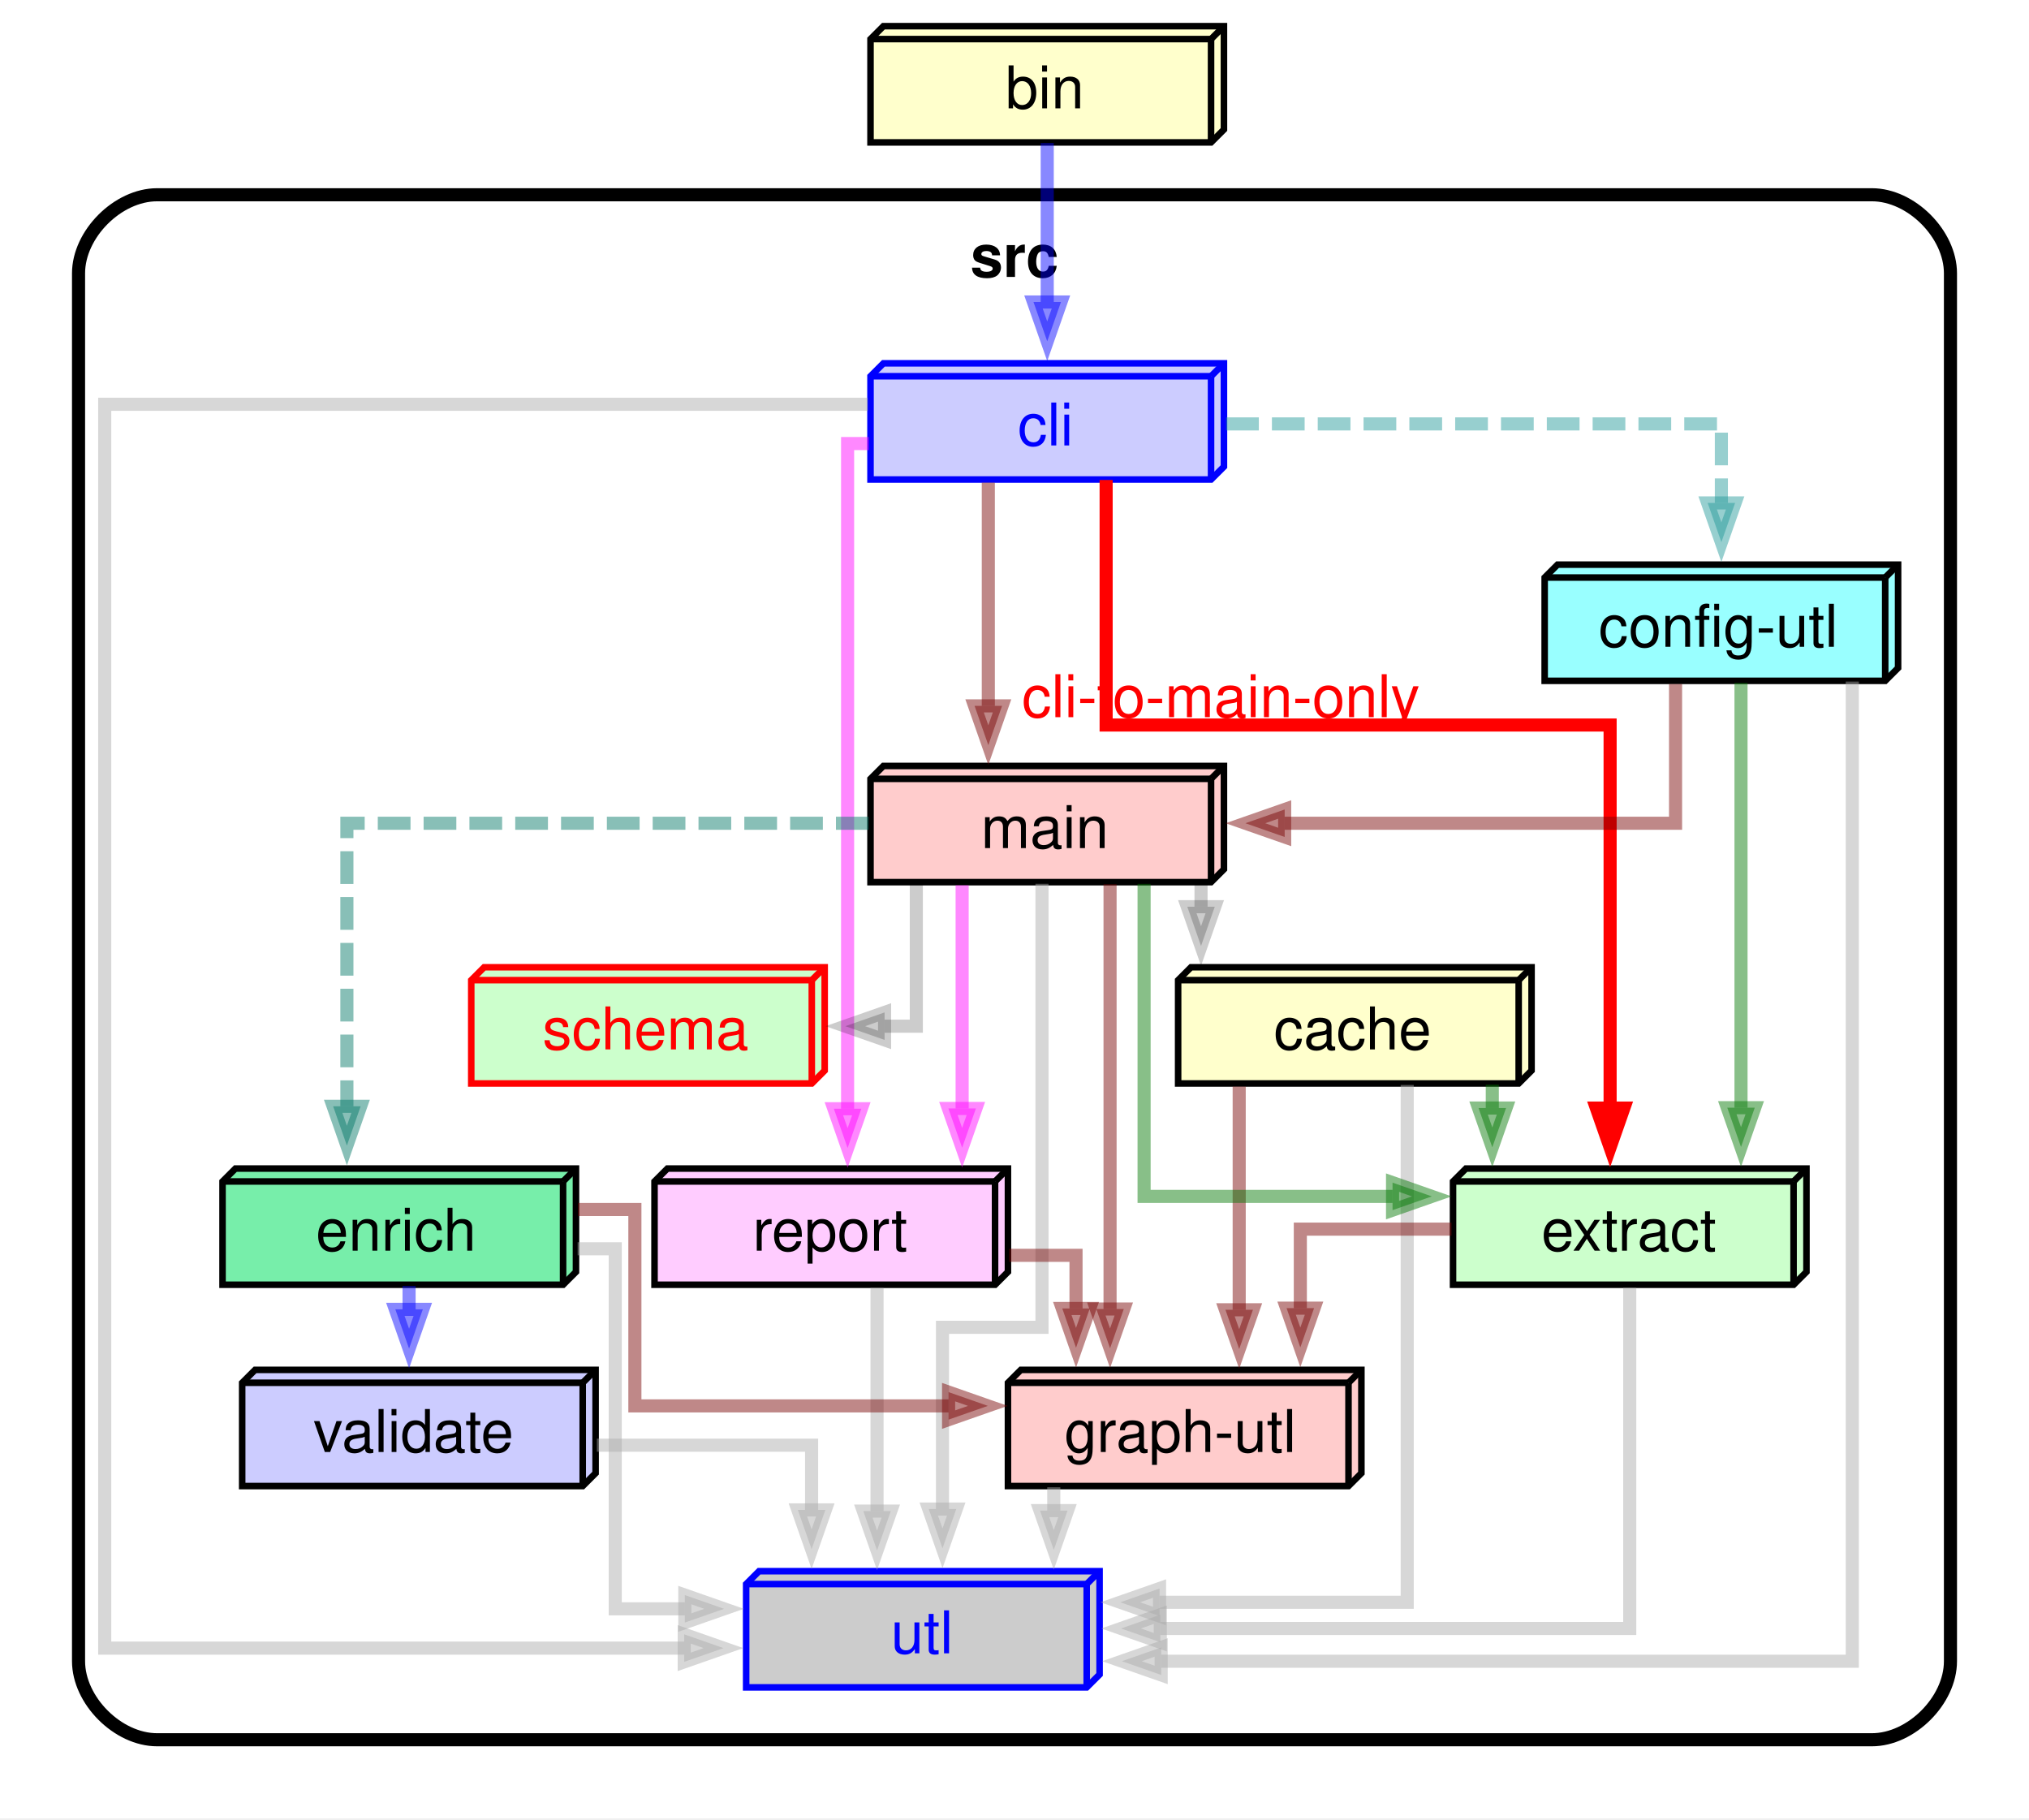
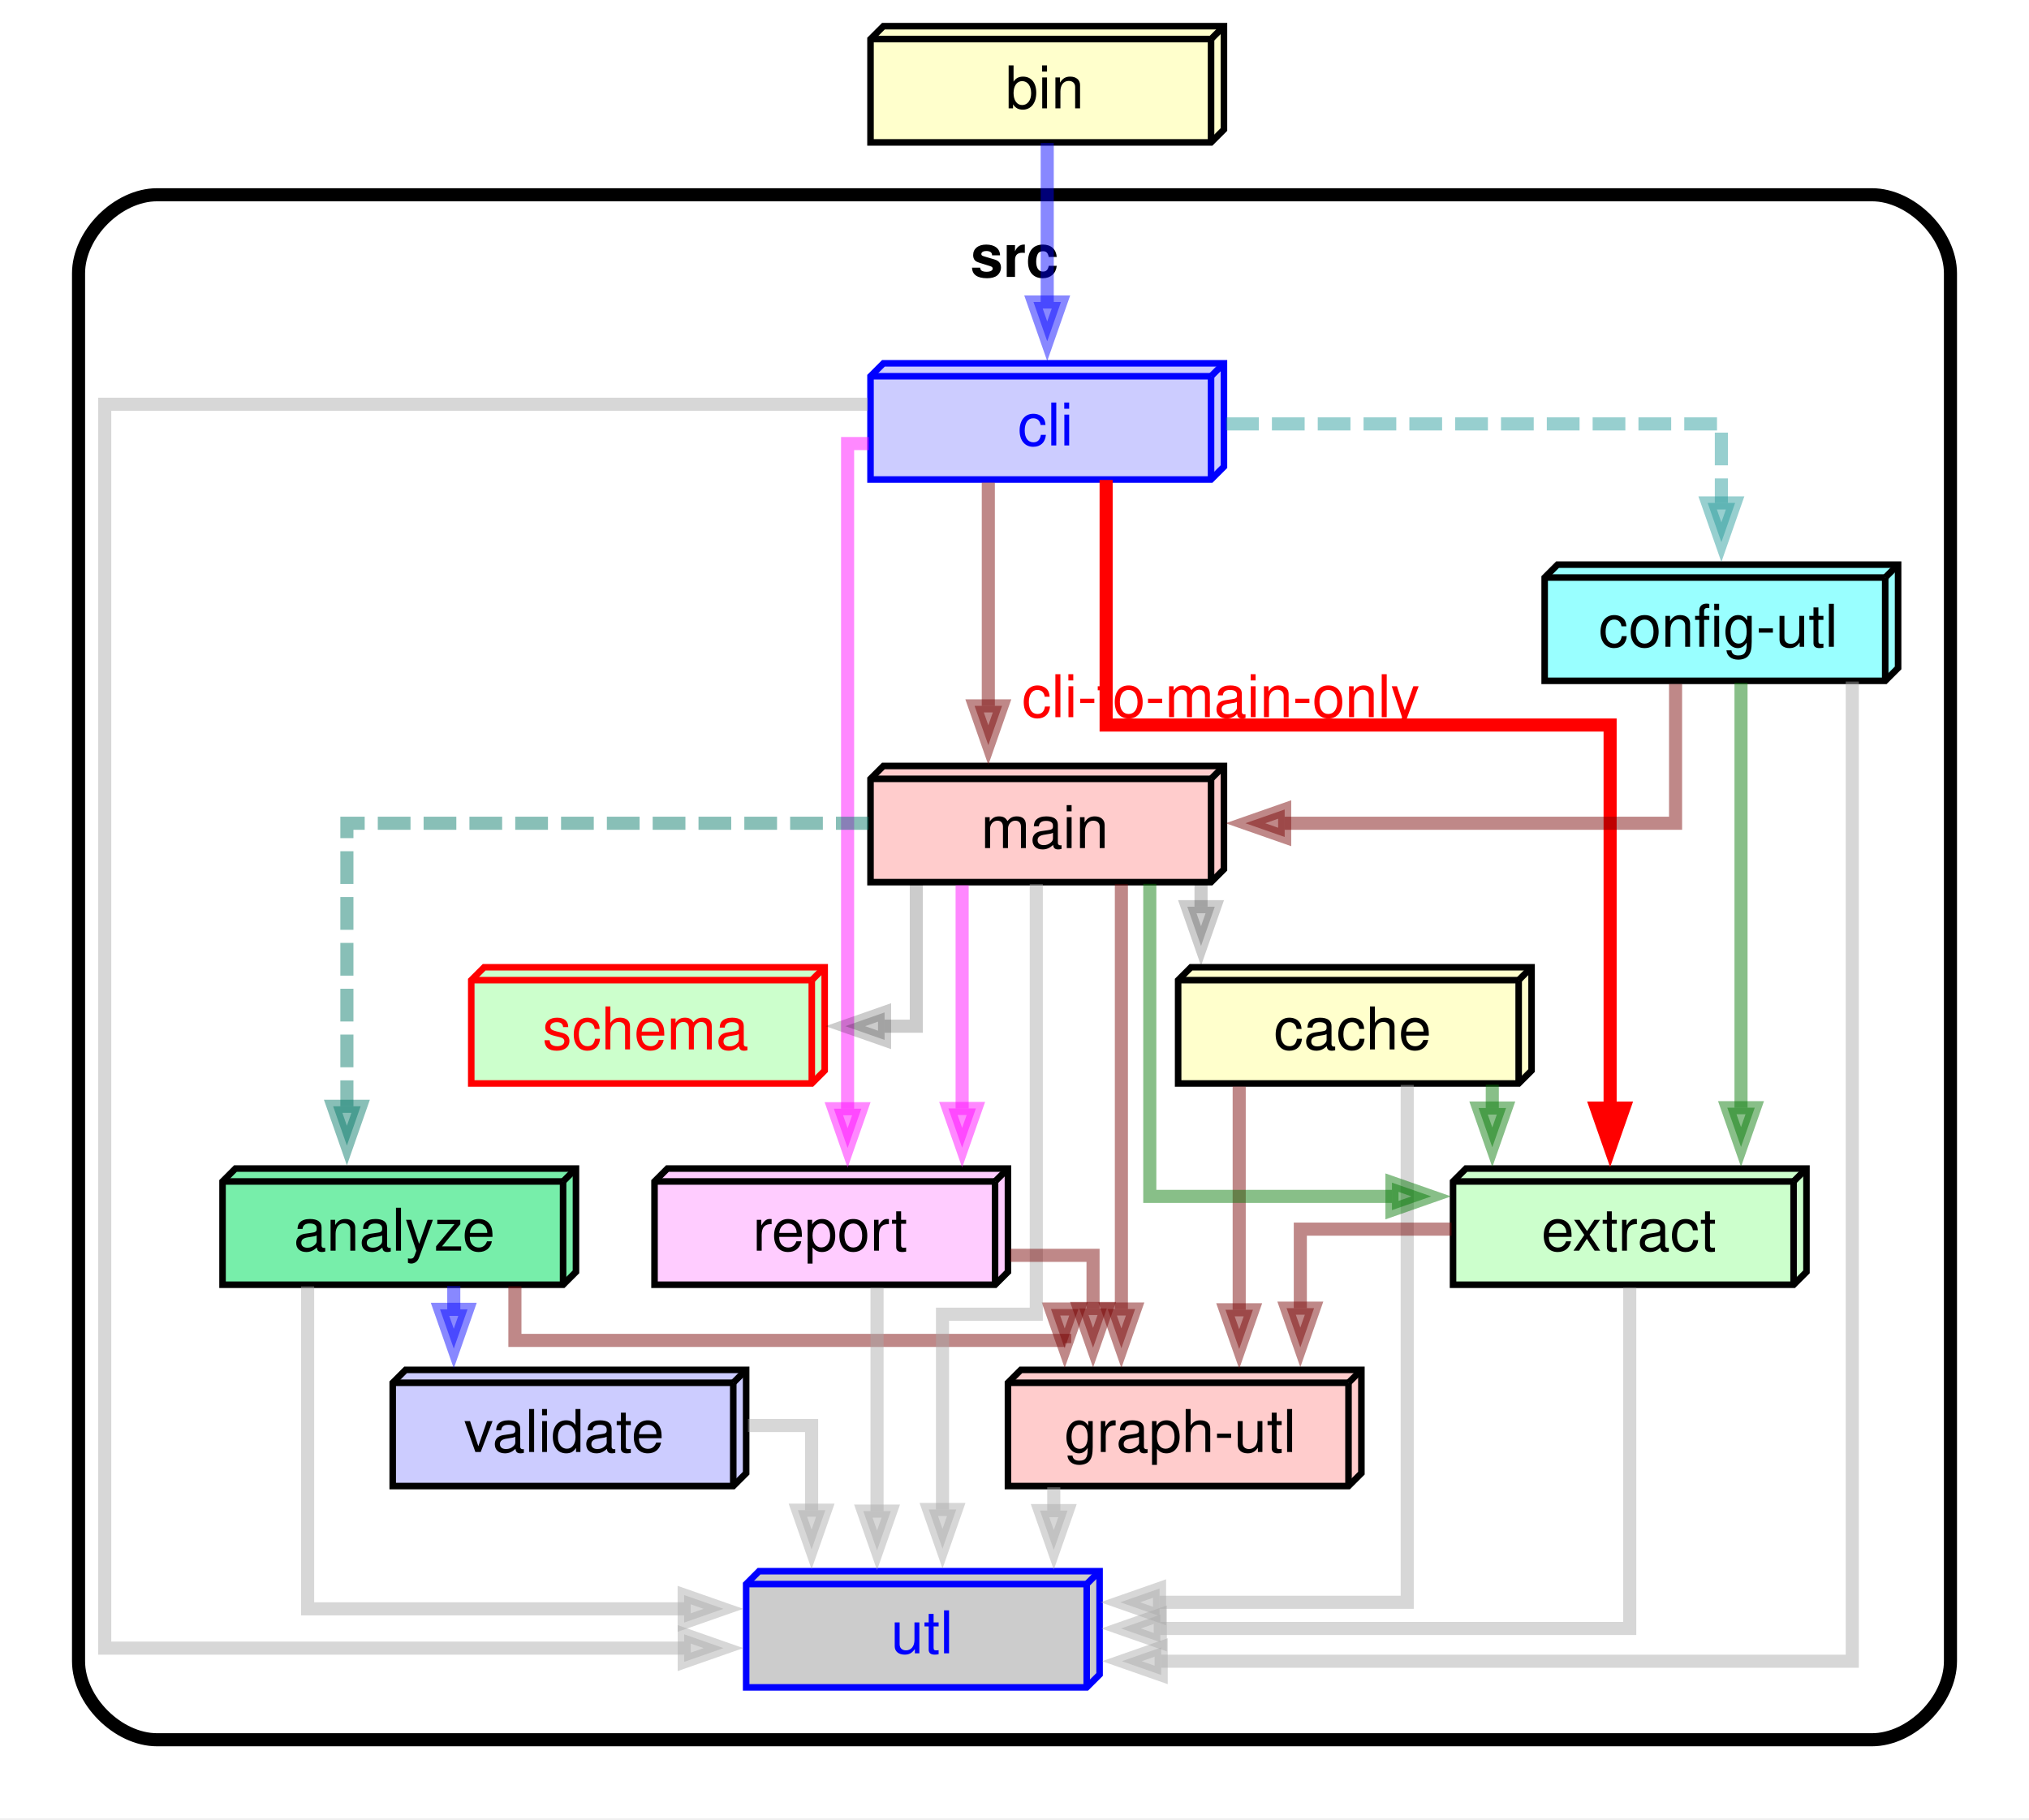
<svg xmlns="http://www.w3.org/2000/svg" xmlns:xlink="http://www.w3.org/1999/xlink" width="310pt" height="278pt" viewBox="0.00 0.00 310.00 278.00">
  <g id="graph0" class="graph" transform="scale(1 1) rotate(0) translate(4 273.75)">
    <polygon fill="white" stroke="none" points="-4,4 -4,-273.75 306,-273.75 306,4 -4,4" />
    <g id="clust1" class="cluster">
      <path fill="#ffffff" stroke="black" stroke-width="2" d="M20,-8C20,-8 282,-8 282,-8 288,-8 294,-14 294,-20 294,-20 294,-232 294,-232 294,-238 288,-244 282,-244 282,-244 20,-244 20,-244 14,-244 8,-238 8,-232 8,-232 8,-20 8,-20 8,-14 14,-8 20,-8" />
      <text xml:space="preserve" text-anchor="middle" x="151" y="-231.45" font-family="Helvetica,sans-Serif" font-weight="bold" font-size="9.00">src</text>
    </g>
    <g id="node1" class="node">
      <g id="a_node1">
        <a xlink:href="https://github.com/sverweij/dependency-cruiser/blob/main/bin/" xlink:title="bin">
          <polygon fill="#ffffcc" stroke="black" points="183,-269.75 130.97,-269.75 129,-267.78 129,-252 181.03,-252 183,-253.97 183,-269.75" />
          <polyline fill="none" stroke="black" points="181.03,-267.78 129,-267.78" />
          <polyline fill="none" stroke="black" points="181.03,-267.78 181.03,-252" />
          <polyline fill="none" stroke="black" points="181.03,-267.78 183,-269.75" />
          <text xml:space="preserve" text-anchor="start" x="149.62" y="-257.2" font-family="Helvetica,sans-Serif" font-size="9.00">bin</text>
        </a>
      </g>
    </g>
    <g id="node2" class="node">
      <g id="a_node2">
        <a xlink:href="https://github.com/sverweij/dependency-cruiser/blob/main/src/cli" xlink:title="not-reachable-from-folder-index">
          <polygon fill="#ccccff" stroke="blue" points="183,-218.25 130.97,-218.25 129,-216.28 129,-200.5 181.03,-200.5 183,-202.47 183,-218.25" />
          <polyline fill="none" stroke="blue" points="181.03,-216.28 129,-216.28" />
          <polyline fill="none" stroke="blue" points="181.03,-216.28 181.03,-200.5" />
          <polyline fill="none" stroke="blue" points="181.03,-216.28 183,-218.25" />
          <text xml:space="preserve" text-anchor="start" x="151.5" y="-205.7" font-family="Helvetica,sans-Serif" font-size="9.00" fill="blue">cli</text>
        </a>
      </g>
    </g>
    <g id="edge1" class="edge">
      <path fill="none" stroke="#0000ff" stroke-width="2" stroke-opacity="0.467" d="M156,-251.9C156,-251.9 156,-227.62 156,-227.62" />
      <polygon fill="#0000ff" fill-opacity="0.467" stroke="#0000ff" stroke-width="2" stroke-opacity="0.467" points="158.1,-227.62 156,-221.62 153.9,-227.62 158.1,-227.62" />
    </g>
-     <g id="node4" class="node">
-       <g id="a_node4">
-         <a xlink:href="https://github.com/sverweij/dependency-cruiser/blob/main/src/extract" xlink:title="extract">
-           <polygon fill="#ccffcc" stroke="black" points="272,-95.25 219.97,-95.25 218,-93.28 218,-77.5 270.03,-77.5 272,-79.47 272,-95.25" />
-           <polyline fill="none" stroke="black" points="270.03,-93.28 218,-93.28" />
-           <polyline fill="none" stroke="black" points="270.03,-93.28 270.03,-77.5" />
-           <polyline fill="none" stroke="black" points="270.03,-93.28 272,-95.25" />
-           <text xml:space="preserve" text-anchor="start" x="231.5" y="-82.7" font-family="Helvetica,sans-Serif" font-size="9.00">extract</text>
-         </a>
-       </g>
-     </g>
-     <g id="edge8" class="edge">
-       <g id="a_edge8">
-         <a xlink:title="cli-to-main-only">
-           <path fill="none" stroke="red" stroke-width="2" d="M165,-200.43C165,-186.96 165,-163 165,-163 165,-163 242,-163 242,-163 242,-163 242,-104.49 242,-104.49" />
-           <polygon fill="red" stroke="red" stroke-width="2" points="244.1,-104.49 242,-98.49 239.9,-104.49 244.1,-104.49" />
-         </a>
-       </g>
-       <text xml:space="preserve" text-anchor="middle" x="182.54" y="-164.2" font-family="Helvetica,sans-Serif" font-size="9.00" fill="red">cli-to-main-only</text>
-     </g>
    <g id="node5" class="node">
      <g id="a_node5">
        <a xlink:href="https://github.com/sverweij/dependency-cruiser/blob/main/src/utl" xlink:title="utl-module-not-shared-enough">
          <polygon fill="#cccccc" stroke="blue" points="164,-33.75 111.97,-33.75 110,-31.78 110,-16 162.03,-16 164,-17.97 164,-33.75" />
          <polyline fill="none" stroke="blue" points="162.03,-31.78 110,-31.78" />
          <polyline fill="none" stroke="blue" points="162.03,-31.78 162.03,-16" />
          <polyline fill="none" stroke="blue" points="162.03,-31.78 164,-33.75" />
          <text xml:space="preserve" text-anchor="start" x="132.12" y="-21.2" font-family="Helvetica,sans-Serif" font-size="9.00" fill="blue">utl</text>
        </a>
      </g>
    </g>
-     <g id="edge7" class="edge">
+     <g id="edge10" class="edge">
      <path fill="none" stroke="#aaaaaa" stroke-width="2" stroke-opacity="0.467" d="M128.58,-212C86.8,-212 12,-212 12,-212 12,-212 12,-22 12,-22 12,-22 100.54,-22 100.54,-22" />
      <polygon fill="#aaaaaa" fill-opacity="0.467" stroke="#aaaaaa" stroke-width="2" stroke-opacity="0.467" points="100.54,-24.1 106.54,-22 100.54,-19.9 100.54,-24.1" />
    </g>
-     <g id="node7" class="node">
-       <g id="a_node7">
+     <g id="node8" class="node">
+       <g id="a_node8">
+         <a xlink:href="https://github.com/sverweij/dependency-cruiser/blob/main/src/extract" xlink:title="extract">
+           <polygon fill="#ccffcc" stroke="black" points="272,-95.25 219.97,-95.25 218,-93.28 218,-77.5 270.03,-77.5 272,-79.47 272,-95.25" />
+           <polyline fill="none" stroke="black" points="270.03,-93.28 218,-93.28" />
+           <polyline fill="none" stroke="black" points="270.03,-93.28 270.03,-77.5" />
+           <polyline fill="none" stroke="black" points="270.03,-93.28 272,-95.25" />
+           <text xml:space="preserve" text-anchor="start" x="231.5" y="-82.7" font-family="Helvetica,sans-Serif" font-size="9.00">extract</text>
+         </a>
+       </g>
+     </g>
+     <g id="edge11" class="edge">
+       <g id="a_edge11">
+         <a xlink:title="cli-to-main-only">
+           <path fill="none" stroke="red" stroke-width="2" d="M165,-200.43C165,-186.96 165,-163 165,-163 165,-163 242,-163 242,-163 242,-163 242,-104.49 242,-104.49" />
+           <polygon fill="red" stroke="red" stroke-width="2" points="244.1,-104.49 242,-98.49 239.9,-104.49 244.1,-104.49" />
+         </a>
+       </g>
+       <text xml:space="preserve" text-anchor="middle" x="182.54" y="-164.2" font-family="Helvetica,sans-Serif" font-size="9.00" fill="red">cli-to-main-only</text>
+     </g>
+     <g id="node9" class="node">
+       <g id="a_node9">
        <a xlink:href="https://github.com/sverweij/dependency-cruiser/blob/main/src/config-utl" xlink:title="config-utl">
          <polygon fill="#99ffff" stroke="black" points="286,-187.5 233.97,-187.5 232,-185.53 232,-169.75 284.03,-169.75 286,-171.72 286,-187.5" />
          <polyline fill="none" stroke="black" points="284.03,-185.53 232,-185.53" />
          <polyline fill="none" stroke="black" points="284.03,-185.53 284.03,-169.75" />
          <polyline fill="none" stroke="black" points="284.03,-185.53 286,-187.5" />
          <text xml:space="preserve" text-anchor="start" x="240.25" y="-174.95" font-family="Helvetica,sans-Serif" font-size="9.00">config-utl</text>
        </a>
      </g>
    </g>
-     <g id="edge5" class="edge">
+     <g id="edge8" class="edge">
      <path fill="none" stroke="#229999" stroke-width="2" stroke-dasharray="5,2" stroke-opacity="0.467" d="M183.33,-209C213.85,-209 259,-209 259,-209 259,-209 259,-196.93 259,-196.93" />
      <polygon fill="#229999" fill-opacity="0.467" stroke="#229999" stroke-width="2" stroke-opacity="0.467" points="261.1,-196.93 259,-190.93 256.9,-196.93 261.1,-196.93" />
    </g>
-     <g id="node8" class="node">
-       <g id="a_node8">
+     <g id="node10" class="node">
+       <g id="a_node10">
        <a xlink:href="https://github.com/sverweij/dependency-cruiser/blob/main/src/main" xlink:title="main">
          <polygon fill="#ffcccc" stroke="black" points="183,-156.75 130.97,-156.75 129,-154.78 129,-139 181.03,-139 183,-140.97 183,-156.75" />
          <polyline fill="none" stroke="black" points="181.03,-154.78 129,-154.78" />
          <polyline fill="none" stroke="black" points="181.03,-154.78 181.03,-139" />
          <polyline fill="none" stroke="black" points="181.03,-154.78 183,-156.75" />
          <text xml:space="preserve" text-anchor="start" x="145.88" y="-144.2" font-family="Helvetica,sans-Serif" font-size="9.00">main</text>
        </a>
      </g>
    </g>
-     <g id="edge6" class="edge">
+     <g id="edge9" class="edge">
      <path fill="none" stroke="#770000" stroke-width="2" stroke-opacity="0.467" d="M147,-200.03C147,-200.03 147,-165.93 147,-165.93" />
      <polygon fill="#770000" fill-opacity="0.467" stroke="#770000" stroke-width="2" stroke-opacity="0.467" points="149.1,-165.93 147,-159.93 144.9,-165.93 149.1,-165.93" />
    </g>
-     <g id="node9" class="node">
-       <g id="a_node9">
+     <g id="node11" class="node">
+       <g id="a_node11">
        <a xlink:href="https://github.com/sverweij/dependency-cruiser/blob/main/src/report" xlink:title="report">
          <polygon fill="#ffccff" stroke="black" points="150,-95.25 97.97,-95.25 96,-93.28 96,-77.5 148.03,-77.5 150,-79.47 150,-95.25" />
          <polyline fill="none" stroke="black" points="148.03,-93.28 96,-93.28" />
          <polyline fill="none" stroke="black" points="148.03,-93.28 148.03,-77.5" />
          <polyline fill="none" stroke="black" points="148.03,-93.28 150,-95.25" />
          <text xml:space="preserve" text-anchor="start" x="111" y="-82.7" font-family="Helvetica,sans-Serif" font-size="9.00">report</text>
        </a>
      </g>
    </g>
-     <g id="edge9" class="edge">
+     <g id="edge12" class="edge">
      <path fill="none" stroke="#ff00ff" stroke-width="2" stroke-opacity="0.467" d="M128.76,-206C126.76,-206 125.5,-206 125.5,-206 125.5,-206 125.5,-104.39 125.5,-104.39" />
      <polygon fill="#ff00ff" fill-opacity="0.467" stroke="#ff00ff" stroke-width="2" stroke-opacity="0.467" points="127.6,-104.39 125.5,-98.39 123.4,-104.39 127.6,-104.39" />
    </g>
    <g id="node3" class="node">
      <g id="a_node3">
+         <a xlink:href="https://github.com/sverweij/dependency-cruiser/blob/main/src/analyze" xlink:title="analyze">
+           <polygon fill="#77eeaa" stroke="black" points="84,-95.25 31.97,-95.25 30,-93.28 30,-77.5 82.03,-77.5 84,-79.47 84,-95.25" />
+           <polyline fill="none" stroke="black" points="82.03,-93.28 30,-93.28" />
+           <polyline fill="none" stroke="black" points="82.03,-93.28 82.03,-77.5" />
+           <polyline fill="none" stroke="black" points="82.03,-93.28 84,-95.25" />
+           <text xml:space="preserve" text-anchor="start" x="40.88" y="-82.7" font-family="Helvetica,sans-Serif" font-size="9.00">analyze</text>
+         </a>
+       </g>
+     </g>
+     <g id="node4" class="node">
+       <g id="a_node4">
+         <a xlink:href="https://github.com/sverweij/dependency-cruiser/blob/main/src/graph-utl" xlink:title="graph-utl">
+           <polygon fill="#ffcccc" stroke="black" points="204,-64.5 151.97,-64.5 150,-62.53 150,-46.75 202.03,-46.75 204,-48.72 204,-64.5" />
+           <polyline fill="none" stroke="black" points="202.03,-62.53 150,-62.53" />
+           <polyline fill="none" stroke="black" points="202.03,-62.53 202.03,-46.75" />
+           <polyline fill="none" stroke="black" points="202.03,-62.53 204,-64.5" />
+           <text xml:space="preserve" text-anchor="start" x="158.62" y="-51.95" font-family="Helvetica,sans-Serif" font-size="9.00">graph-utl</text>
+         </a>
+       </g>
+     </g>
+     <g id="edge2" class="edge">
+       <path fill="none" stroke="#770000" stroke-width="2" stroke-opacity="0.467" d="M74.67,-77.28C74.67,-73.08 74.67,-69 74.67,-69 74.67,-69 158.67,-69 158.67,-69 158.67,-69 158.67,-68.58 158.67,-68.58" />
+       <polygon fill="#770000" fill-opacity="0.467" stroke="#770000" stroke-width="2" stroke-opacity="0.467" points="160.77,-73.8 158.67,-67.8 156.57,-73.8 160.77,-73.8" />
+     </g>
+     <g id="edge3" class="edge">
+       <path fill="none" stroke="#aaaaaa" stroke-width="2" stroke-opacity="0.467" d="M43,-77.25C43,-60.84 43,-28 43,-28 43,-28 100.53,-28 100.53,-28" />
+       <polygon fill="#aaaaaa" fill-opacity="0.467" stroke="#aaaaaa" stroke-width="2" stroke-opacity="0.467" points="100.53,-30.1 106.53,-28 100.53,-25.9 100.53,-30.1" />
+     </g>
+     <g id="node6" class="node">
+       <g id="a_node6">
+         <a xlink:href="https://github.com/sverweij/dependency-cruiser/blob/main/src/validate" xlink:title="validate">
+           <polygon fill="#ccccff" stroke="black" points="110,-64.5 57.97,-64.5 56,-62.53 56,-46.75 108.03,-46.75 110,-48.72 110,-64.5" />
+           <polyline fill="none" stroke="black" points="108.03,-62.53 56,-62.53" />
+           <polyline fill="none" stroke="black" points="108.03,-62.53 108.03,-46.75" />
+           <polyline fill="none" stroke="black" points="108.03,-62.53 110,-64.5" />
+           <text xml:space="preserve" text-anchor="start" x="66.88" y="-51.95" font-family="Helvetica,sans-Serif" font-size="9.00">validate</text>
+         </a>
+       </g>
+     </g>
+     <g id="edge4" class="edge">
+       <path fill="none" stroke="#0000ff" stroke-width="2" stroke-opacity="0.467" d="M65.33,-77.32C65.33,-77.32 65.33,-73.75 65.33,-73.75" />
+       <polygon fill="#0000ff" fill-opacity="0.467" stroke="#0000ff" stroke-width="2" stroke-opacity="0.467" points="67.43,-73.75 65.33,-67.75 63.23,-73.75 67.43,-73.75" />
+     </g>
+     <g id="edge18" class="edge">
+       <path fill="none" stroke="#aaaaaa" stroke-width="2" stroke-opacity="0.467" d="M157,-46.57C157,-46.57 157,-43 157,-43" />
+       <polygon fill="#aaaaaa" fill-opacity="0.467" stroke="#aaaaaa" stroke-width="2" stroke-opacity="0.467" points="159.1,-43 157,-37 154.9,-43 159.1,-43" />
+     </g>
+     <g id="edge28" class="edge">
+       <path fill="none" stroke="#aaaaaa" stroke-width="2" stroke-opacity="0.467" d="M110.28,-56C115.82,-56 120,-56 120,-56 120,-56 120,-43.07 120,-43.07" />
+       <polygon fill="#aaaaaa" fill-opacity="0.467" stroke="#aaaaaa" stroke-width="2" stroke-opacity="0.467" points="122.1,-43.07 120,-37.07 117.9,-43.07 122.1,-43.07" />
+     </g>
+     <g id="node7" class="node">
+       <g id="a_node7">
        <a xlink:href="https://github.com/sverweij/dependency-cruiser/blob/main/src/cache" xlink:title="cache">
          <polygon fill="#ffffcc" stroke="black" points="230,-126 177.97,-126 176,-124.03 176,-108.25 228.03,-108.25 230,-110.22 230,-126" />
          <polyline fill="none" stroke="black" points="228.03,-124.03 176,-124.03" />
          <polyline fill="none" stroke="black" points="228.03,-124.03 228.03,-108.25" />
          <polyline fill="none" stroke="black" points="228.03,-124.03 230,-126" />
          <text xml:space="preserve" text-anchor="start" x="190.62" y="-113.45" font-family="Helvetica,sans-Serif" font-size="9.00">cache</text>
        </a>
      </g>
    </g>
-     <g id="edge2" class="edge">
+     <g id="edge7" class="edge">
+       <path fill="none" stroke="#770000" stroke-width="2" stroke-opacity="0.467" d="M185.33,-107.78C185.33,-107.78 185.33,-73.68 185.33,-73.68" />
+       <polygon fill="#770000" fill-opacity="0.467" stroke="#770000" stroke-width="2" stroke-opacity="0.467" points="187.43,-73.68 185.33,-67.68 183.23,-73.68 187.43,-73.68" />
+     </g>
+     <g id="edge6" class="edge">
+       <path fill="none" stroke="#aaaaaa" stroke-width="2" stroke-opacity="0.467" d="M211,-108.03C211,-85.51 211,-29 211,-29 211,-29 173.16,-29 173.16,-29" />
+       <polygon fill="#aaaaaa" fill-opacity="0.467" stroke="#aaaaaa" stroke-width="2" stroke-opacity="0.467" points="173.16,-26.9 167.16,-29 173.16,-31.1 173.16,-26.9" />
+     </g>
+     <g id="edge5" class="edge">
      <path fill="none" stroke="#007700" stroke-width="2" stroke-opacity="0.467" d="M224,-108.07C224,-108.07 224,-104.5 224,-104.5" />
      <polygon fill="#007700" fill-opacity="0.467" stroke="#007700" stroke-width="2" stroke-opacity="0.467" points="226.1,-104.5 224,-98.5 221.9,-104.5 226.1,-104.5" />
    </g>
-     <g id="edge3" class="edge">
-       <path fill="none" stroke="#aaaaaa" stroke-width="2" stroke-opacity="0.467" d="M211,-108.03C211,-85.51 211,-29 211,-29 211,-29 173.16,-29 173.16,-29" />
-       <polygon fill="#aaaaaa" fill-opacity="0.467" stroke="#aaaaaa" stroke-width="2" stroke-opacity="0.467" points="173.16,-26.9 167.16,-29 173.16,-31.1 173.16,-26.9" />
-     </g>
-     <g id="node6" class="node">
-       <g id="a_node6">
-         <a xlink:href="https://github.com/sverweij/dependency-cruiser/blob/main/src/graph-utl" xlink:title="graph-utl">
-           <polygon fill="#ffcccc" stroke="black" points="204,-64.5 151.97,-64.5 150,-62.53 150,-46.75 202.03,-46.75 204,-48.72 204,-64.5" />
-           <polyline fill="none" stroke="black" points="202.03,-62.53 150,-62.53" />
-           <polyline fill="none" stroke="black" points="202.03,-62.53 202.03,-46.75" />
-           <polyline fill="none" stroke="black" points="202.03,-62.53 204,-64.5" />
-           <text xml:space="preserve" text-anchor="start" x="158.62" y="-51.95" font-family="Helvetica,sans-Serif" font-size="9.00">graph-utl</text>
-         </a>
-       </g>
-     </g>
-     <g id="edge4" class="edge">
-       <path fill="none" stroke="#770000" stroke-width="2" stroke-opacity="0.467" d="M185.33,-107.78C185.33,-107.78 185.33,-73.68 185.33,-73.68" />
-       <polygon fill="#770000" fill-opacity="0.467" stroke="#770000" stroke-width="2" stroke-opacity="0.467" points="187.43,-73.68 185.33,-67.68 183.23,-73.68 187.43,-73.68" />
+     <g id="edge17" class="edge">
+       <path fill="none" stroke="#770000" stroke-width="2" stroke-opacity="0.467" d="M217.77,-86C205.91,-86 194.67,-86 194.67,-86 194.67,-86 194.67,-73.93 194.67,-73.93" />
+       <polygon fill="#770000" fill-opacity="0.467" stroke="#770000" stroke-width="2" stroke-opacity="0.467" points="196.77,-73.93 194.67,-67.93 192.57,-73.93 196.77,-73.93" />
    </g>
    <g id="edge16" class="edge">
      <path fill="none" stroke="#aaaaaa" stroke-width="2" stroke-opacity="0.467" d="M245,-77.05C245,-59.88 245,-25 245,-25 245,-25 173.28,-25 173.28,-25" />
      <polygon fill="#aaaaaa" fill-opacity="0.467" stroke="#aaaaaa" stroke-width="2" stroke-opacity="0.467" points="173.28,-22.9 167.28,-25 173.28,-27.1 173.28,-22.9" />
    </g>
-     <g id="edge17" class="edge">
-       <path fill="none" stroke="#770000" stroke-width="2" stroke-opacity="0.467" d="M217.77,-86C205.91,-86 194.67,-86 194.67,-86 194.67,-86 194.67,-73.93 194.67,-73.93" />
-       <polygon fill="#770000" fill-opacity="0.467" stroke="#770000" stroke-width="2" stroke-opacity="0.467" points="196.77,-73.93 194.67,-67.93 192.57,-73.93 196.77,-73.93" />
-     </g>
-     <g id="edge18" class="edge">
-       <path fill="none" stroke="#aaaaaa" stroke-width="2" stroke-opacity="0.467" d="M157,-46.57C157,-46.57 157,-43 157,-43" />
-       <polygon fill="#aaaaaa" fill-opacity="0.467" stroke="#aaaaaa" stroke-width="2" stroke-opacity="0.467" points="159.1,-43 157,-37 154.9,-43 159.1,-43" />
-     </g>
-     <g id="edge10" class="edge">
+     <g id="edge15" class="edge">
+       <path fill="none" stroke="#aaaaaa" stroke-width="2" stroke-opacity="0.467" d="M279,-169.64C279,-136.09 279,-20 279,-20 279,-20 173.41,-20 173.41,-20" />
+       <polygon fill="#aaaaaa" fill-opacity="0.467" stroke="#aaaaaa" stroke-width="2" stroke-opacity="0.467" points="173.41,-17.9 167.41,-20 173.41,-22.1 173.41,-17.9" />
+     </g>
+     <g id="edge13" class="edge">
      <path fill="none" stroke="#007700" stroke-width="2" stroke-opacity="0.467" d="M262,-169.44C262,-169.44 262,-104.55 262,-104.55" />
      <polygon fill="#007700" fill-opacity="0.467" stroke="#007700" stroke-width="2" stroke-opacity="0.467" points="264.1,-104.55 262,-98.55 259.9,-104.55 264.1,-104.55" />
    </g>
-     <g id="edge12" class="edge">
-       <path fill="none" stroke="#aaaaaa" stroke-width="2" stroke-opacity="0.467" d="M279,-169.64C279,-136.09 279,-20 279,-20 279,-20 173.41,-20 173.41,-20" />
-       <polygon fill="#aaaaaa" fill-opacity="0.467" stroke="#aaaaaa" stroke-width="2" stroke-opacity="0.467" points="173.41,-17.9 167.41,-20 173.41,-22.1 173.41,-17.9" />
-     </g>
-     <g id="edge11" class="edge">
+     <g id="edge14" class="edge">
      <path fill="none" stroke="#770000" stroke-width="2" stroke-opacity="0.467" d="M252,-169.27C252,-160.26 252,-148 252,-148 252,-148 192.28,-148 192.28,-148" />
      <polygon fill="#770000" fill-opacity="0.467" stroke="#770000" stroke-width="2" stroke-opacity="0.467" points="192.28,-145.9 186.28,-148 192.28,-150.1 192.28,-145.9" />
    </g>
    <g id="edge20" class="edge">
+       <path fill="none" stroke="#007766" stroke-width="2" stroke-dasharray="5,2" stroke-opacity="0.467" d="M128.72,-148C97.02,-148 49,-148 49,-148 49,-148 49,-104.76 49,-104.76" />
+       <polygon fill="#007766" fill-opacity="0.467" stroke="#007766" stroke-width="2" stroke-opacity="0.467" points="51.1,-104.76 49,-98.76 46.9,-104.76 51.1,-104.76" />
+     </g>
+     <g id="edge24" class="edge">
+       <path fill="none" stroke="#770000" stroke-width="2" stroke-opacity="0.467" d="M167.33,-138.69C167.33,-138.69 167.33,-73.8 167.33,-73.8" />
+       <polygon fill="#770000" fill-opacity="0.467" stroke="#770000" stroke-width="2" stroke-opacity="0.467" points="169.43,-73.8 167.33,-67.8 165.23,-73.8 169.43,-73.8" />
+     </g>
+     <g id="edge22" class="edge">
+       <path fill="none" stroke="#aaaaaa" stroke-width="2" stroke-opacity="0.467" d="M154.33,-138.69C154.33,-118.7 154.33,-73 154.33,-73 154.33,-73 140,-73 140,-73 140,-73 140,-43.18 140,-43.18" />
+       <polygon fill="#aaaaaa" fill-opacity="0.467" stroke="#aaaaaa" stroke-width="2" stroke-opacity="0.467" points="142.1,-43.18 140,-37.18 137.9,-43.18 142.1,-43.18" />
+     </g>
+     <g id="edge21" class="edge">
      <path fill="none" stroke="#000000" stroke-width="2" stroke-dasharray="5,2" stroke-opacity="0.2" d="M179.5,-138.82C179.5,-138.82 179.5,-135.25 179.5,-135.25" />
      <polygon fill="#000000" fill-opacity="0.2" stroke="#000000" stroke-width="2" stroke-opacity="0.2" points="181.6,-135.25 179.5,-129.25 177.4,-135.25 181.6,-135.25" />
    </g>
    <g id="edge19" class="edge">
-       <path fill="none" stroke="#007700" stroke-width="2" stroke-opacity="0.467" d="M170.8,-138.74C170.8,-122.66 170.8,-91 170.8,-91 170.8,-91 208.76,-91 208.76,-91" />
-       <polygon fill="#007700" fill-opacity="0.467" stroke="#007700" stroke-width="2" stroke-opacity="0.467" points="208.76,-93.1 214.76,-91 208.76,-88.9 208.76,-93.1" />
-     </g>
-     <g id="edge22" class="edge">
-       <path fill="none" stroke="#aaaaaa" stroke-width="2" stroke-opacity="0.467" d="M155.2,-138.75C155.2,-118.39 155.2,-71 155.2,-71 155.2,-71 140,-71 140,-71 140,-71 140,-43.24 140,-43.24" />
-       <polygon fill="#aaaaaa" fill-opacity="0.467" stroke="#aaaaaa" stroke-width="2" stroke-opacity="0.467" points="142.1,-43.24 140,-37.24 137.9,-43.24 142.1,-43.24" />
-     </g>
-     <g id="edge24" class="edge">
-       <path fill="none" stroke="#770000" stroke-width="2" stroke-opacity="0.467" d="M165.6,-138.69C165.6,-138.69 165.6,-73.8 165.6,-73.8" />
-       <polygon fill="#770000" fill-opacity="0.467" stroke="#770000" stroke-width="2" stroke-opacity="0.467" points="167.7,-73.8 165.6,-67.8 163.5,-73.8 167.7,-73.8" />
+       <path fill="none" stroke="#007700" stroke-width="2" stroke-opacity="0.467" d="M171.67,-138.74C171.67,-122.66 171.67,-91 171.67,-91 171.67,-91 208.67,-91 208.67,-91" />
+       <polygon fill="#007700" fill-opacity="0.467" stroke="#007700" stroke-width="2" stroke-opacity="0.467" points="208.67,-93.1 214.67,-91 208.67,-88.9 208.67,-93.1" />
    </g>
    <g id="edge23" class="edge">
      <path fill="none" stroke="#ff00ff" stroke-width="2" stroke-opacity="0.467" d="M143,-138.53C143,-138.53 143,-104.43 143,-104.43" />
      <polygon fill="#ff00ff" fill-opacity="0.467" stroke="#ff00ff" stroke-width="2" stroke-opacity="0.467" points="145.1,-104.43 143,-98.43 140.9,-104.43 145.1,-104.43" />
-     </g>
-     <g id="node10" class="node">
-       <g id="a_node10">
-         <a xlink:href="https://github.com/sverweij/dependency-cruiser/blob/main/src/enrich" xlink:title="enrich">
-           <polygon fill="#77eeaa" stroke="black" points="84,-95.25 31.97,-95.25 30,-93.28 30,-77.5 82.03,-77.5 84,-79.47 84,-95.25" />
-           <polyline fill="none" stroke="black" points="82.03,-93.28 30,-93.28" />
-           <polyline fill="none" stroke="black" points="82.03,-93.28 82.03,-77.5" />
-           <polyline fill="none" stroke="black" points="82.03,-93.28 84,-95.25" />
-           <text xml:space="preserve" text-anchor="start" x="44.25" y="-82.7" font-family="Helvetica,sans-Serif" font-size="9.00">enrich</text>
-         </a>
-       </g>
-     </g>
-     <g id="edge21" class="edge">
-       <path fill="none" stroke="#007766" stroke-width="2" stroke-dasharray="5,2" stroke-opacity="0.467" d="M128.72,-148C97.02,-148 49,-148 49,-148 49,-148 49,-104.76 49,-104.76" />
-       <polygon fill="#007766" fill-opacity="0.467" stroke="#007766" stroke-width="2" stroke-opacity="0.467" points="51.1,-104.76 49,-98.76 46.9,-104.76 51.1,-104.76" />
    </g>
    <g id="node12" class="node">
      <g id="a_node12">
        <a xlink:href="https://github.com/sverweij/dependency-cruiser/blob/main/src/schema" xlink:title="not-unreachable-from-cli">
          <polygon fill="#ccffcc" stroke="red" points="122,-126 69.97,-126 68,-124.03 68,-108.25 120.03,-108.25 122,-110.22 122,-126" />
          <polyline fill="none" stroke="red" points="120.03,-124.03 68,-124.03" />
          <polyline fill="none" stroke="red" points="120.03,-124.03 120.03,-108.25" />
          <polyline fill="none" stroke="red" points="120.03,-124.03 122,-126" />
          <text xml:space="preserve" text-anchor="start" x="78.88" y="-113.45" font-family="Helvetica,sans-Serif" font-size="9.00" fill="red">schema</text>
        </a>
      </g>
    </g>
    <g id="edge25" class="edge">
      <path fill="none" stroke="#000000" stroke-width="2" stroke-opacity="0.2" d="M136,-138.78C136,-129.67 136,-117 136,-117 136,-117 131.15,-117 131.15,-117" />
      <polygon fill="#000000" fill-opacity="0.2" stroke="#000000" stroke-width="2" stroke-opacity="0.2" points="131.15,-114.9 125.15,-117 131.15,-119.1 131.15,-114.9" />
    </g>
+     <g id="edge26" class="edge">
+       <path fill="none" stroke="#770000" stroke-width="2" stroke-opacity="0.467" d="M150.34,-82C157.38,-82 163,-82 163,-82 163,-82 163,-73.88 163,-73.88" />
+       <polygon fill="#770000" fill-opacity="0.467" stroke="#770000" stroke-width="2" stroke-opacity="0.467" points="165.1,-73.88 163,-67.88 160.9,-73.88 165.1,-73.88" />
+     </g>
    <g id="edge27" class="edge">
      <path fill="none" stroke="#aaaaaa" stroke-width="2" stroke-opacity="0.467" d="M130,-77.03C130,-77.03 130,-42.93 130,-42.93" />
      <polygon fill="#aaaaaa" fill-opacity="0.467" stroke="#aaaaaa" stroke-width="2" stroke-opacity="0.467" points="132.1,-42.93 130,-36.93 127.9,-42.93 132.1,-42.93" />
    </g>
-     <g id="edge26" class="edge">
-       <path fill="none" stroke="#770000" stroke-width="2" stroke-opacity="0.467" d="M150.18,-82C155.98,-82 160.4,-82 160.4,-82 160.4,-82 160.4,-73.88 160.4,-73.88" />
-       <polygon fill="#770000" fill-opacity="0.467" stroke="#770000" stroke-width="2" stroke-opacity="0.467" points="162.5,-73.88 160.4,-67.88 158.3,-73.88 162.5,-73.88" />
-     </g>
-     <g id="edge14" class="edge">
-       <path fill="none" stroke="#aaaaaa" stroke-width="2" stroke-opacity="0.467" d="M84.25,-83C87.67,-83 90,-83 90,-83 90,-83 90,-28 90,-28 90,-28 100.63,-28 100.63,-28" />
-       <polygon fill="#aaaaaa" fill-opacity="0.467" stroke="#aaaaaa" stroke-width="2" stroke-opacity="0.467" points="100.63,-30.1 106.63,-28 100.63,-25.9 100.63,-30.1" />
-     </g>
-     <g id="edge13" class="edge">
-       <path fill="none" stroke="#770000" stroke-width="2" stroke-opacity="0.467" d="M84.29,-89C89.31,-89 93,-89 93,-89 93,-89 93,-59 93,-59 93,-59 140.93,-59 140.93,-59" />
-       <polygon fill="#770000" fill-opacity="0.467" stroke="#770000" stroke-width="2" stroke-opacity="0.467" points="140.93,-61.1 146.93,-59 140.93,-56.9 140.93,-61.1" />
-     </g>
-     <g id="node11" class="node">
-       <g id="a_node11">
-         <a xlink:href="https://github.com/sverweij/dependency-cruiser/blob/main/src/validate" xlink:title="validate">
-           <polygon fill="#ccccff" stroke="black" points="87,-64.5 34.97,-64.5 33,-62.53 33,-46.75 85.03,-46.75 87,-48.72 87,-64.5" />
-           <polyline fill="none" stroke="black" points="85.03,-62.53 33,-62.53" />
-           <polyline fill="none" stroke="black" points="85.03,-62.53 85.03,-46.75" />
-           <polyline fill="none" stroke="black" points="85.03,-62.53 87,-64.5" />
-           <text xml:space="preserve" text-anchor="start" x="43.88" y="-51.95" font-family="Helvetica,sans-Serif" font-size="9.00">validate</text>
-         </a>
-       </g>
-     </g>
-     <g id="edge15" class="edge">
-       <path fill="none" stroke="#0000ff" stroke-width="2" stroke-opacity="0.467" d="M58.5,-77.32C58.5,-77.32 58.5,-73.75 58.5,-73.75" />
-       <polygon fill="#0000ff" fill-opacity="0.467" stroke="#0000ff" stroke-width="2" stroke-opacity="0.467" points="60.6,-73.75 58.5,-67.75 56.4,-73.75 60.6,-73.75" />
-     </g>
-     <g id="edge28" class="edge">
-       <path fill="none" stroke="#aaaaaa" stroke-width="2" stroke-opacity="0.467" d="M87.19,-53C103.07,-53 120,-53 120,-53 120,-53 120,-43.11 120,-43.11" />
-       <polygon fill="#aaaaaa" fill-opacity="0.467" stroke="#aaaaaa" stroke-width="2" stroke-opacity="0.467" points="122.1,-43.11 120,-37.11 117.9,-43.11 122.1,-43.11" />
-     </g>
  </g>
</svg>
